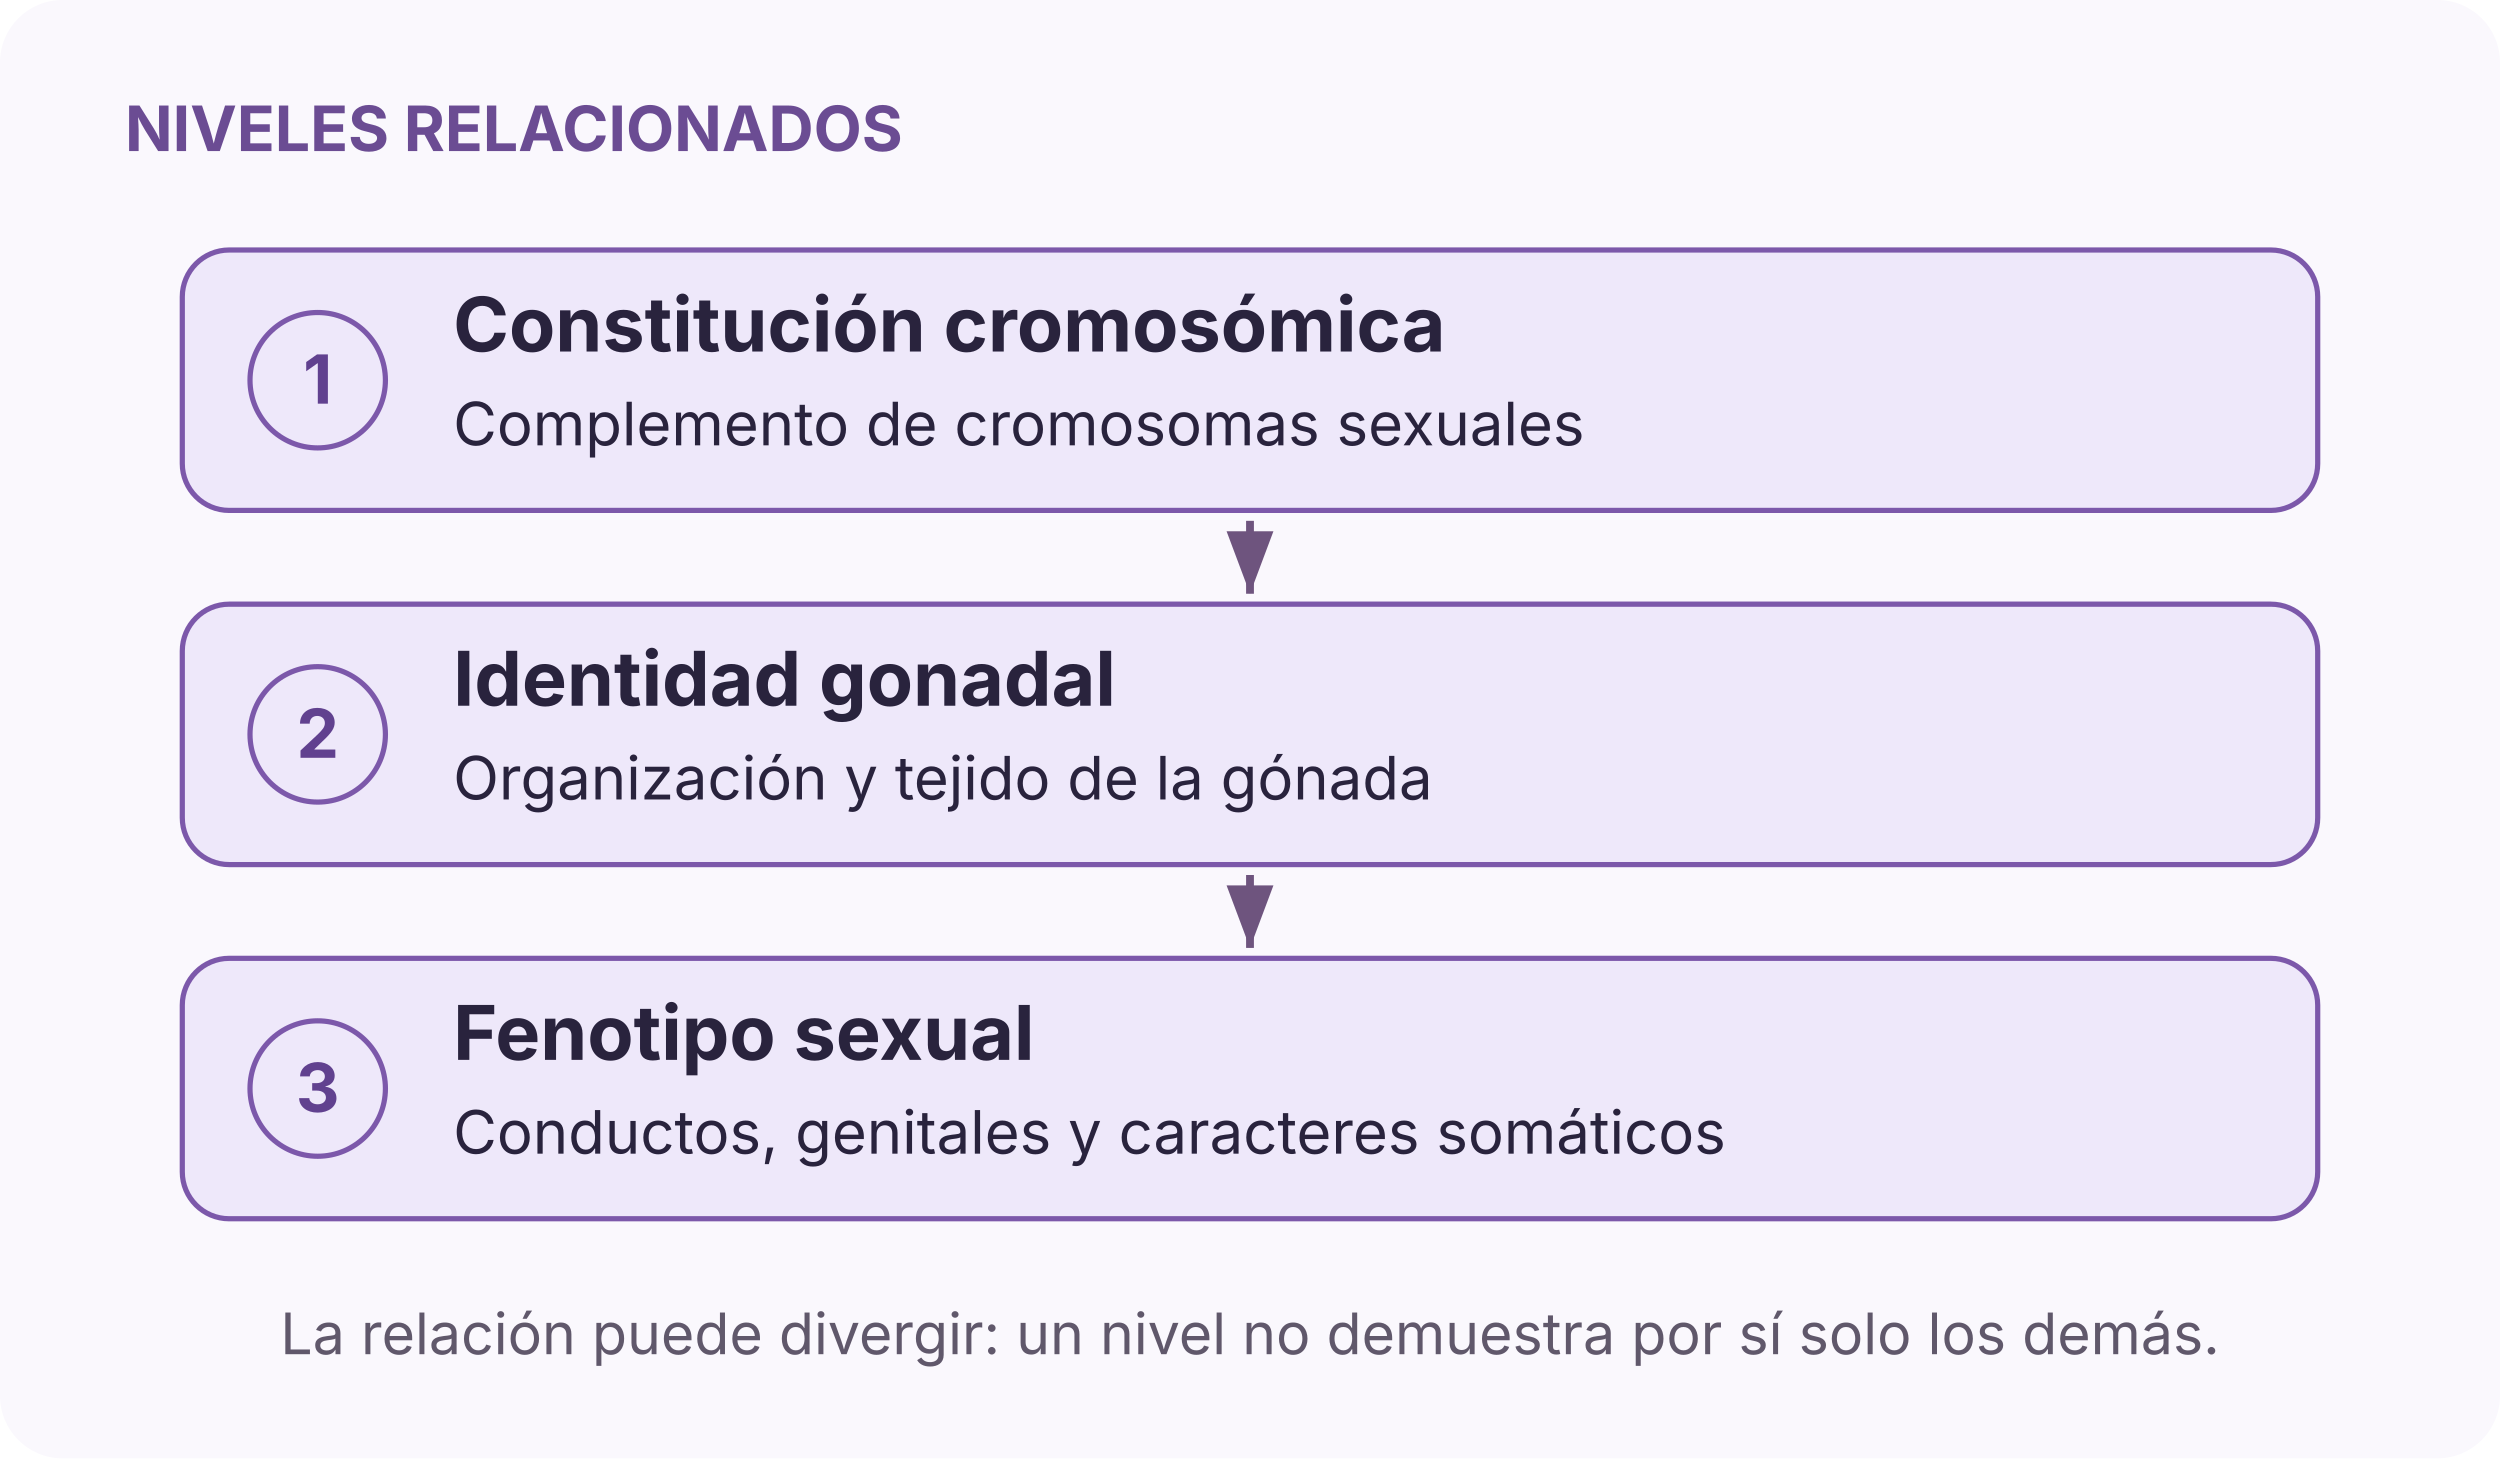
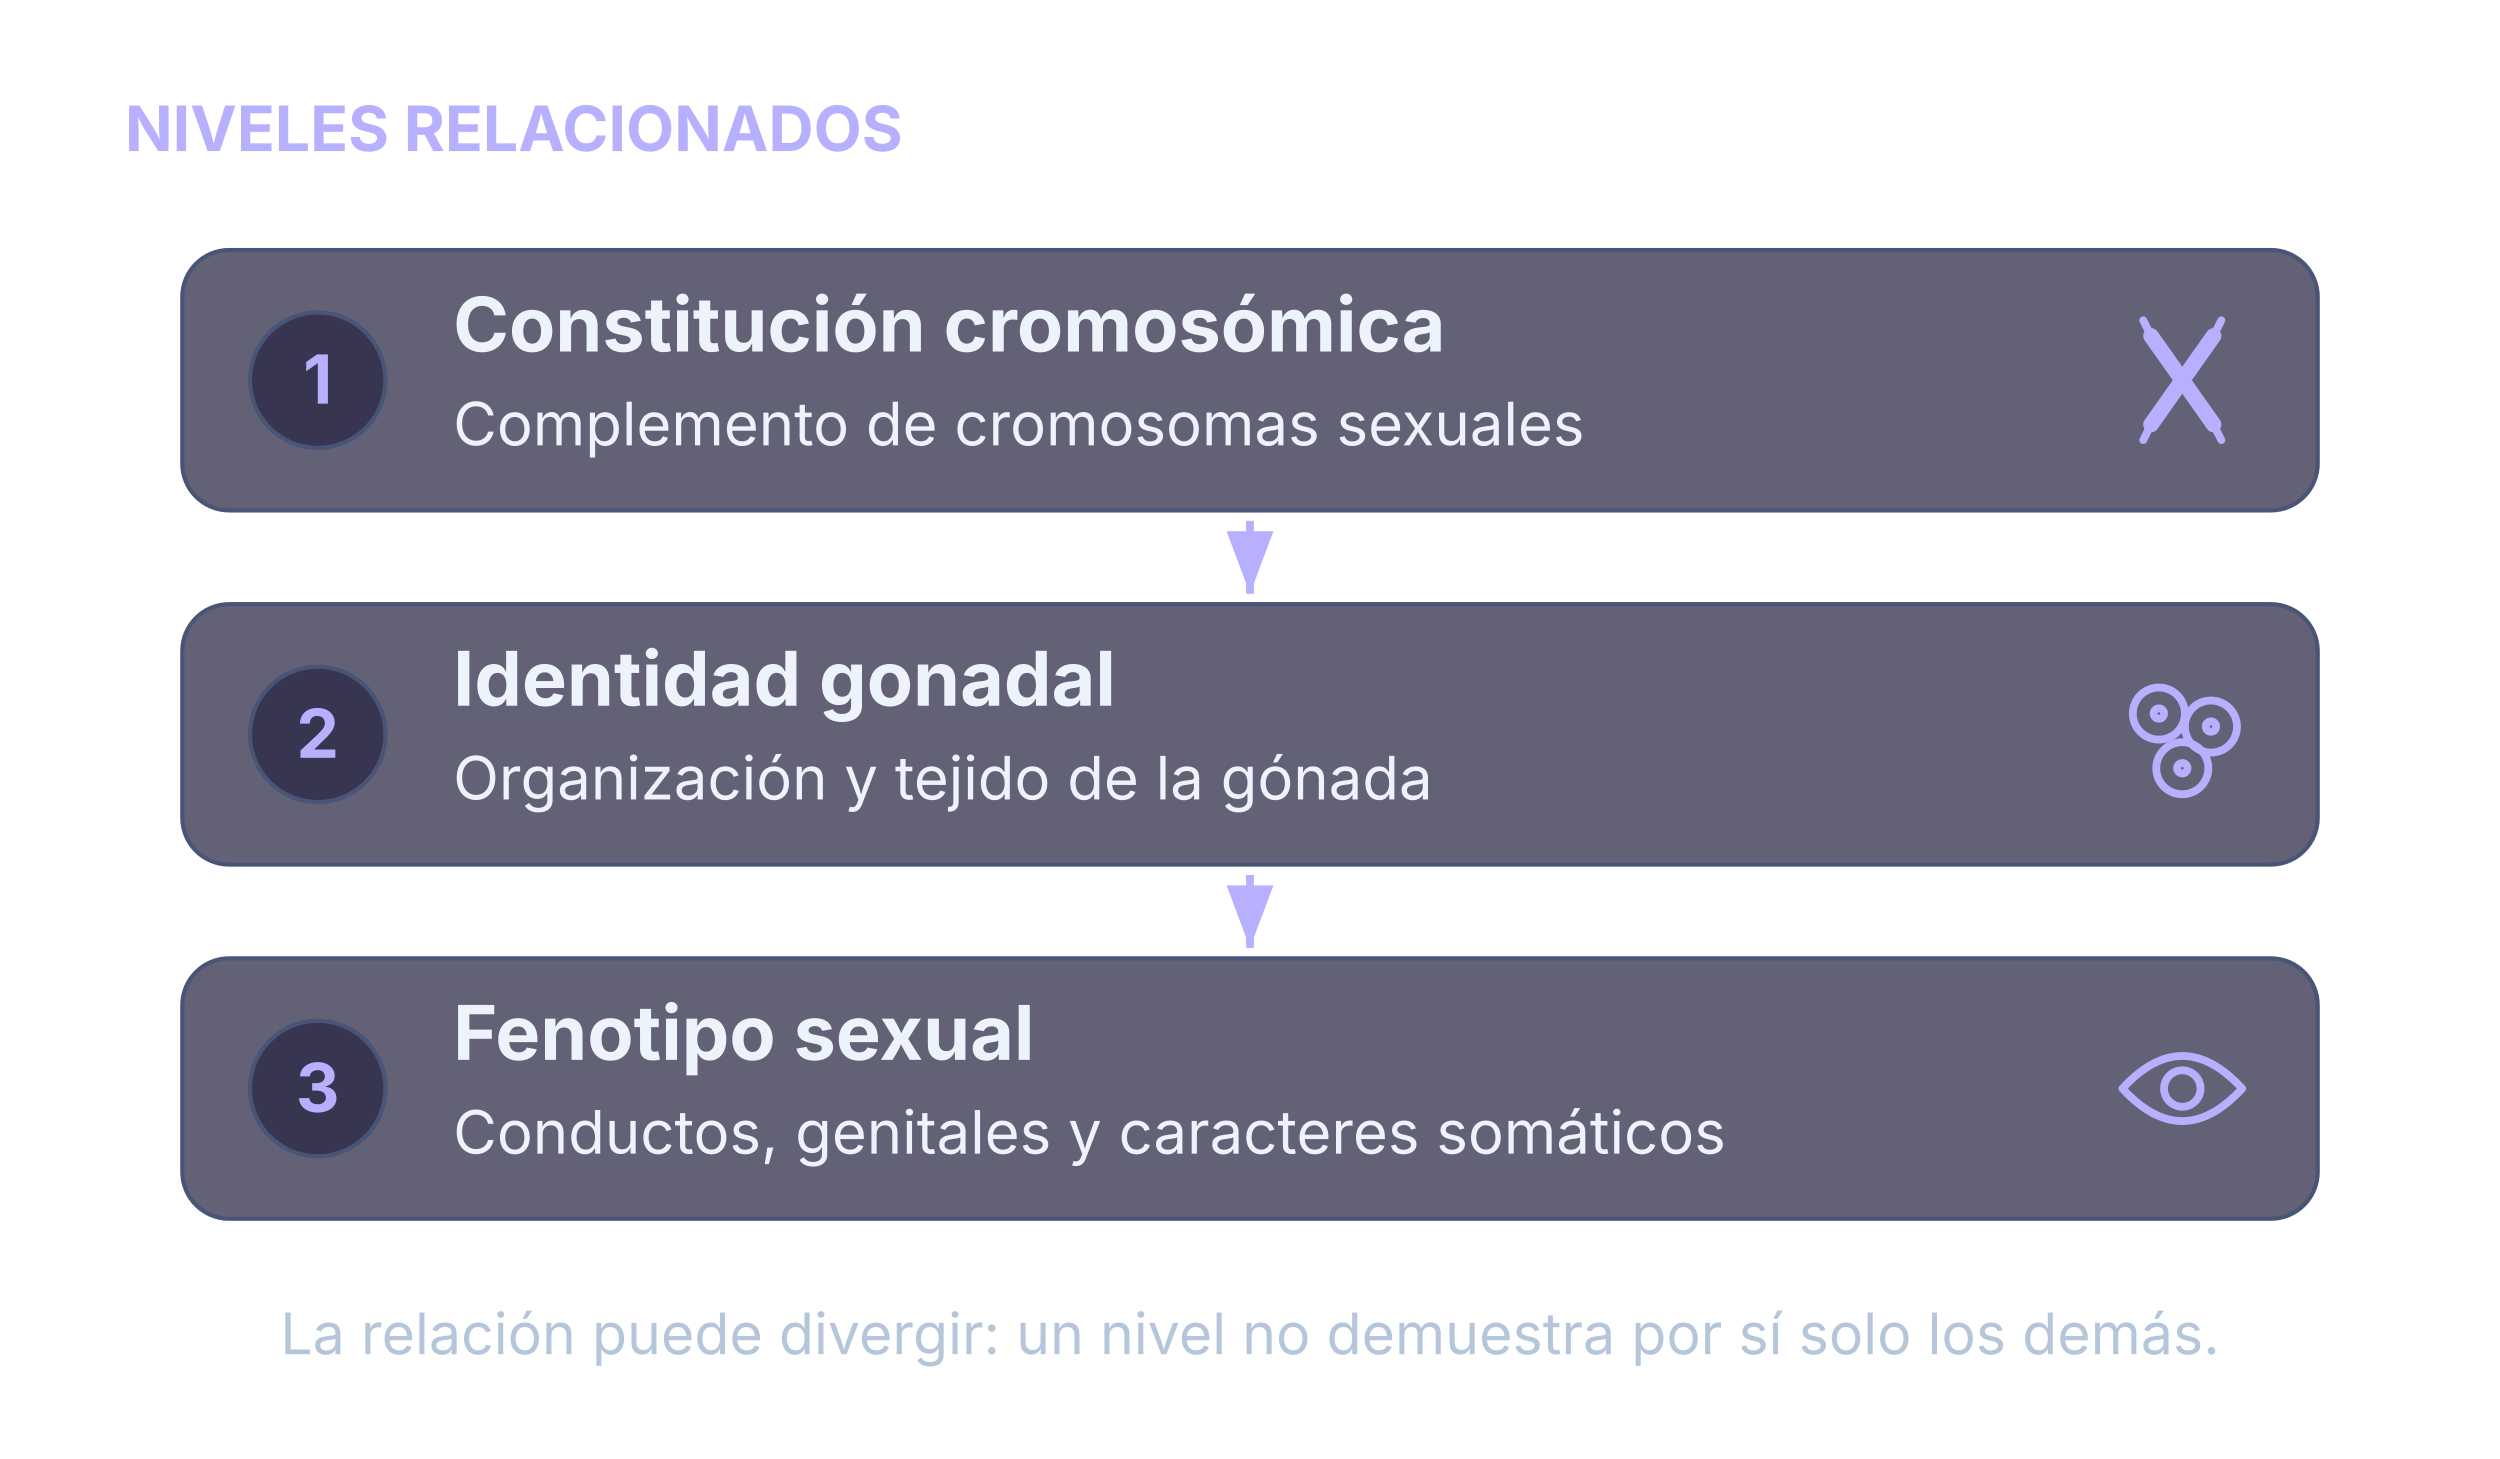
<svg xmlns="http://www.w3.org/2000/svg" viewBox="0 0 960 560" role="img" aria-labelledby="title desc">
  <defs>
    <marker id="arrow" markerWidth="10" markerHeight="10" refX="8" refY="3" orient="auto" markerUnits="strokeWidth">
-       <path d="M0 0 L8 3 L0 6 Z" fill="#6e547e" />
+       <path d="M0 0 L8 3 L0 6 Z" fill="var(--expo-accent, #b7b0ff)" />
    </marker>
  </defs>
-   <rect width="960" height="560" rx="24" fill="#faf8fd" />
  <g font-family="Inter,Arial,sans-serif">
-     <text x="48" y="58" font-size="24" fill="#6b4c93" font-weight="700" text-anchor="start">NIVELES RELACIONADOS</text>
-     <rect x="70" y="96" width="820" height="100" rx="18" fill="#eee8fa" stroke="#7c58aa" stroke-width="2" />
-     <circle cx="122" cy="146" r="26" fill="#eee8fa" stroke="#7c58aa" stroke-width="2" />
-     <text x="122" y="155" font-size="26" fill="#61418f" font-weight="700" text-anchor="middle">1</text>
-     <text x="174" y="135" font-size="29" fill="#29233d" font-weight="700" text-anchor="start">Constitución cromosómica</text>
-     <text x="174" y="171" font-size="23" fill="#29233d" font-weight="400" text-anchor="start">Complemento de cromosomas sexuales</text>
-     <path d="M480 200 L480 228" stroke="#6e547e" stroke-width="3" fill="none" marker-end="url(#arrow)" />
-     <rect x="70" y="232" width="820" height="100" rx="18" fill="#eee8fa" stroke="#7c58aa" stroke-width="2" />
-     <circle cx="122" cy="282" r="26" fill="#eee8fa" stroke="#7c58aa" stroke-width="2" />
-     <text x="122" y="291" font-size="26" fill="#61418f" font-weight="700" text-anchor="middle">2</text>
-     <text x="174" y="271" font-size="29" fill="#29233d" font-weight="700" text-anchor="start">Identidad gonadal</text>
-     <text x="174" y="307" font-size="23" fill="#29233d" font-weight="400" text-anchor="start">Organización y tejido de la gónada</text>
-     <path d="M480 336 L480 364" stroke="#6e547e" stroke-width="3" fill="none" marker-end="url(#arrow)" />
-     <rect x="70" y="368" width="820" height="100" rx="18" fill="#eee8fa" stroke="#7c58aa" stroke-width="2" />
-     <circle cx="122" cy="418" r="26" fill="#eee8fa" stroke="#7c58aa" stroke-width="2" />
-     <text x="122" y="427" font-size="26" fill="#61418f" font-weight="700" text-anchor="middle">3</text>
-     <text x="174" y="407" font-size="29" fill="#29233d" font-weight="700" text-anchor="start">Fenotipo sexual</text>
-     <text x="174" y="443" font-size="23" fill="#29233d" font-weight="400" text-anchor="start">Conductos, genitales y caracteres somáticos</text>
-     <text x="480" y="520" font-size="22" fill="#60586b" font-weight="400" text-anchor="middle">La relación puede divergir: un nivel no demuestra por sí solo los demás.</text>
+     <text x="48" y="58" font-size="24" fill="var(--expo-accent, #b7b0ff)" font-weight="700" text-anchor="start">NIVELES RELACIONADOS</text>
+     <rect x="70" y="96" width="820" height="100" rx="18" fill="var(--expo-accent-soft, #282442)" fill-opacity=".72" stroke="var(--expo-border, #485577)" stroke-width="1.6" />
+     <circle cx="122" cy="146" r="26" fill="var(--expo-accent-soft, #282442)" fill-opacity=".72" stroke="var(--expo-border, #485577)" stroke-width="1.6" />
+     <text x="122" y="155" font-size="26" fill="var(--expo-accent, #b7b0ff)" font-weight="700" text-anchor="middle">1</text>
+     <text x="174" y="135" font-size="29" fill="var(--expo-text, #edf3fb)" font-weight="700" text-anchor="start">Constitución cromosómica</text>
+     <text x="174" y="171" font-size="23" fill="var(--expo-text, #edf3fb)" font-weight="400" text-anchor="start">Complemento de cromosomas sexuales</text>
+     <path d="M480 200 L480 228" stroke="var(--expo-accent, #b7b0ff)" stroke-width="3" fill="none" marker-end="url(#arrow)" />
+     <rect x="70" y="232" width="820" height="100" rx="18" fill="var(--expo-accent-soft, #282442)" fill-opacity=".72" stroke="var(--expo-border, #485577)" stroke-width="1.6" />
+     <circle cx="122" cy="282" r="26" fill="var(--expo-accent-soft, #282442)" fill-opacity=".72" stroke="var(--expo-border, #485577)" stroke-width="1.6" />
+     <text x="122" y="291" font-size="26" fill="var(--expo-accent, #b7b0ff)" font-weight="700" text-anchor="middle">2</text>
+     <text x="174" y="271" font-size="29" fill="var(--expo-text, #edf3fb)" font-weight="700" text-anchor="start">Identidad gonadal</text>
+     <text x="174" y="307" font-size="23" fill="var(--expo-text, #edf3fb)" font-weight="400" text-anchor="start">Organización y tejido de la gónada</text>
+     <path d="M480 336 L480 364" stroke="var(--expo-accent, #b7b0ff)" stroke-width="3" fill="none" marker-end="url(#arrow)" />
+     <rect x="70" y="368" width="820" height="100" rx="18" fill="var(--expo-accent-soft, #282442)" fill-opacity=".72" stroke="var(--expo-border, #485577)" stroke-width="1.6" />
+     <circle cx="122" cy="418" r="26" fill="var(--expo-accent-soft, #282442)" fill-opacity=".72" stroke="var(--expo-border, #485577)" stroke-width="1.6" />
+     <text x="122" y="427" font-size="26" fill="var(--expo-accent, #b7b0ff)" font-weight="700" text-anchor="middle">3</text>
+     <text x="174" y="407" font-size="29" fill="var(--expo-text, #edf3fb)" font-weight="700" text-anchor="start">Fenotipo sexual</text>
+     <text x="174" y="443" font-size="23" fill="var(--expo-text, #edf3fb)" font-weight="400" text-anchor="start">Conductos, genitales y caracteres somáticos</text>
+     <text x="480" y="520" font-size="22" fill="var(--expo-muted, #b5c6da)" font-weight="400" text-anchor="middle">La relación puede divergir: un nivel no demuestra por sí solo los demás.</text>
+     <g transform="translate(838 146)" fill="none" stroke="var(--expo-accent, #b7b0ff)" stroke-width="3" stroke-linecap="round" stroke-linejoin="round" aria-hidden="true">
+       <path d="M-12-17 12 17M12-17-12 17" stroke-width="6" />
+       <path d="M-12-17-15-23M12-17 15-23M-12 17-15 23M12 17 15 23" />
+     </g>
+     <g transform="translate(838 282)" fill="none" stroke="var(--expo-accent, #b7b0ff)" stroke-width="3" stroke-linecap="round" stroke-linejoin="round" aria-hidden="true">
+       <circle cx="-9" cy="-8" r="10" />
+       <circle cx="11" cy="-3" r="10" />
+       <circle cx="0" cy="13" r="10" />
+       <circle cx="-9" cy="-8" r="2" />
+       <circle cx="11" cy="-3" r="2" />
+       <circle cx="0" cy="13" r="2" />
+     </g>
+     <g transform="translate(838 418)" fill="none" stroke="var(--expo-accent, #b7b0ff)" stroke-width="3" stroke-linecap="round" stroke-linejoin="round" aria-hidden="true">
+       <path d="M-23 0Q0-25 23 0Q0 25-23 0Z" />
+       <circle r="7" />
+     </g>
  </g>
</svg>
